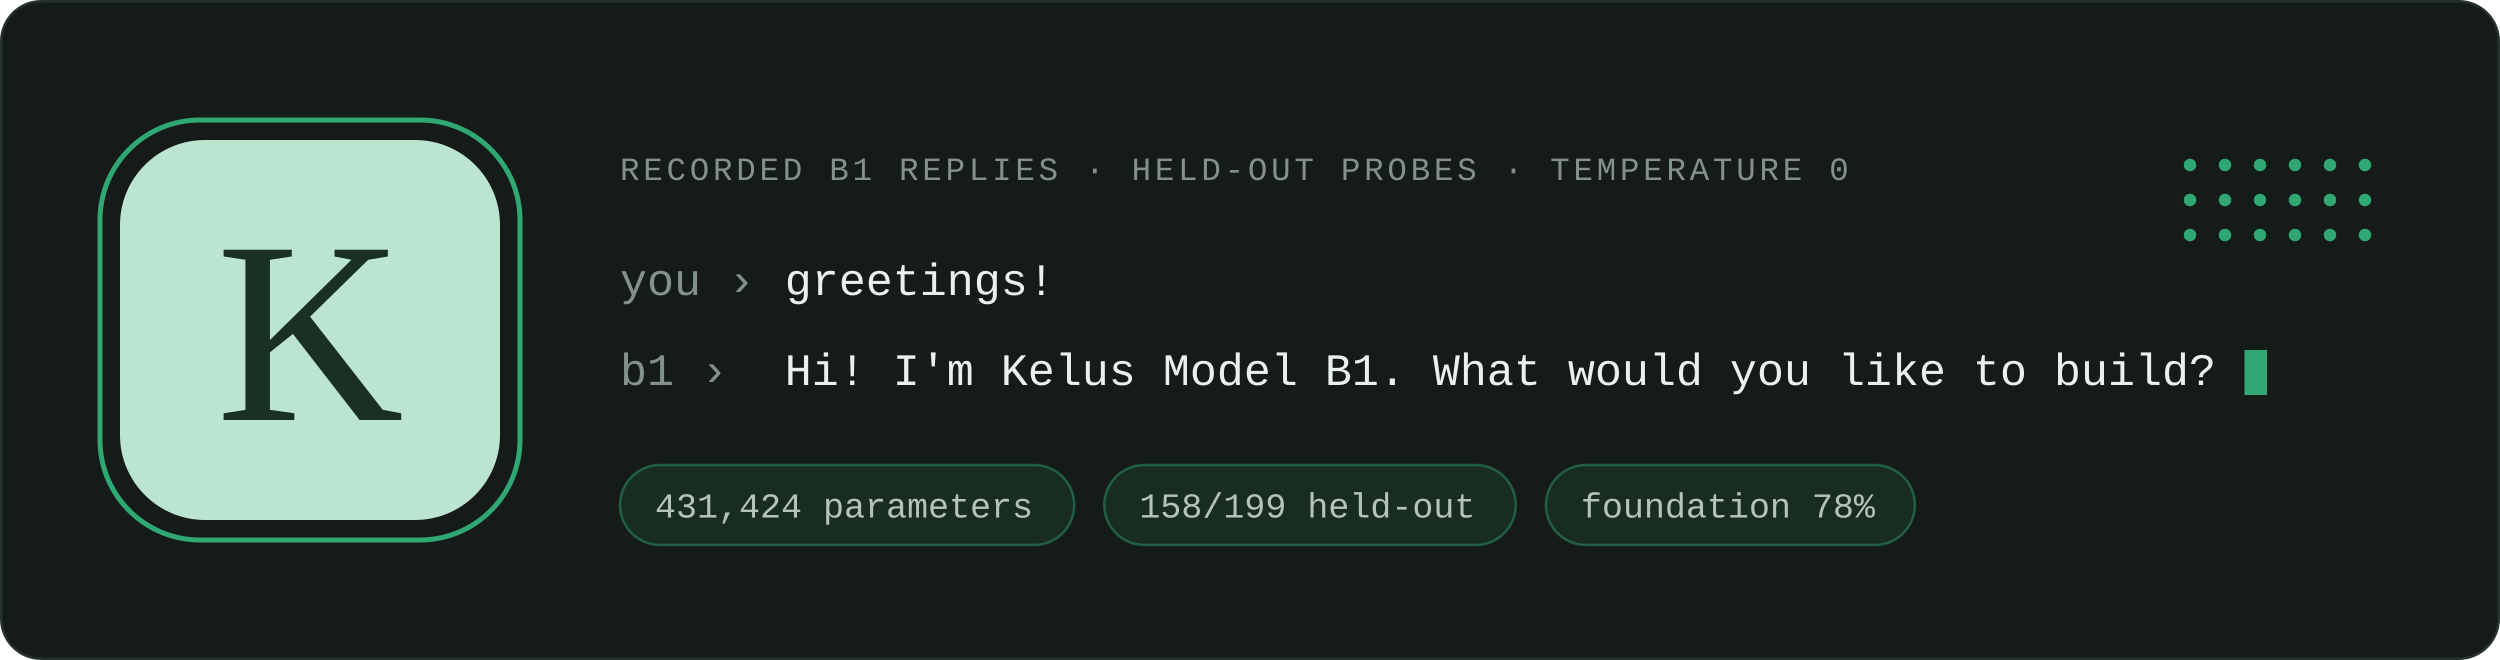
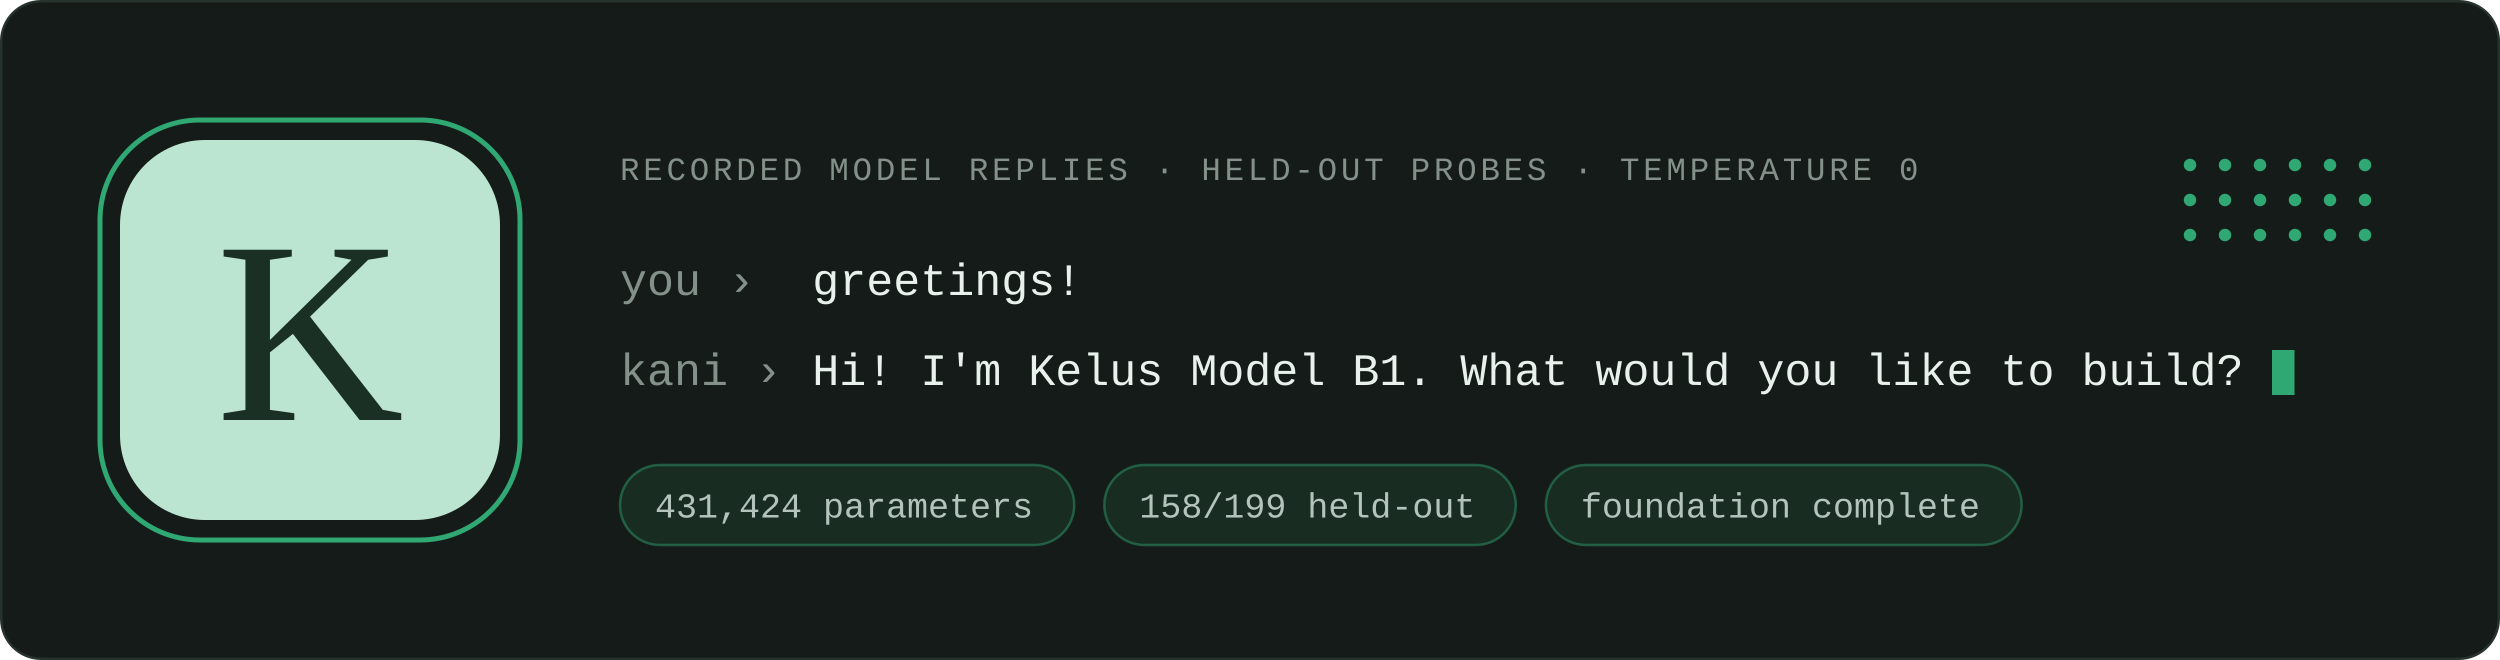
- <svg xmlns="http://www.w3.org/2000/svg" viewBox="0 0 1000 264" width="1000" height="264" role="img" aria-label="Kelus Model B1: 431,424 parameters, 158/199 held-out probes, foundation pretraining 78%. Animation replays recorded B1 replies to held-out prompts.">
+ <svg xmlns="http://www.w3.org/2000/svg" viewBox="0 0 1000 264" width="1000" height="264" role="img" aria-label="Kani Seal 3: 431,424 parameters, 158/199 held-out probes, foundation pretraining 100%. Animation replays recorded model replies to held-out prompts.">
  <style>
text { font-family: -apple-system, BlinkMacSystemFont, 'Segoe UI', Helvetica, Arial, sans-serif; fill: #e8f1ec; }
.mono { font-family: ui-monospace, SFMono-Regular, Menlo, Consolas, 'Liberation Mono', monospace; }
.muted { fill: #83918a; }
.secondary { fill: #b4c3bb; }
.halo { paint-order: stroke; stroke: #151b18; stroke-width: 4px; stroke-linejoin: round; }
@keyframes fade { from { opacity: 0; } }
.sample:not(.s0) { opacity: 0; }
.cover { fill: #151b18; transform-box: fill-box; transform-origin: right; transform: scaleX(0); }
.sample { animation: slot 18s linear infinite; }
.prompt { animation: prompt 18s infinite; }
.reply { animation: reply 18s infinite; }
.blink { animation: blink 1s linear infinite; }
.dot { animation: pulse 2.4s ease-in-out infinite; }
.ring { animation: breathe 4s ease-in-out infinite; }
@keyframes slot { 0%, 31.67% { opacity: 1; } 31.68%, 100% { opacity: 0; } }
@keyframes prompt { 0% { transform: scaleX(1); } 6.67%, 100% { transform: scaleX(0); } }
@keyframes reply { 0%, 10.0% { transform: scaleX(1); } 18.33%, 100% { transform: scaleX(0); } }
@keyframes blink { 0%, 49% { opacity: 1; } 50%, 100% { opacity: 0; } }
@keyframes pulse { 0%, 100% { opacity: 0.25; } 50% { opacity: 0.9; } }
@keyframes breathe { 0%, 100% { opacity: 0.15; } 50% { opacity: 0.6; } }
.s0, .s0 .prompt, .s0 .reply, .s0 .cursor { animation-delay: 0s; }
.s0 .prompt { animation-timing-function: steps(10, end); }
.s0 .reply, .s0 .cursor { animation-timing-function: steps(53, end); }
.s0 .cursor { transform: translateX(581.9px); animation-name: cursor0; animation-duration: 18s; animation-iteration-count: infinite; }
@keyframes cursor0 { 0%, 9.99% { opacity: 0; transform: translateX(0); } 10.0% { opacity: 1; transform: translateX(0); } 18.33%, 100% { opacity: 1; transform: translateX(581.9px); } }
.s1, .s1 .prompt, .s1 .reply, .s1 .cursor { animation-delay: -12s; }
.s1 .prompt { animation-timing-function: steps(14, end); }
.s1 .reply, .s1 .cursor { animation-timing-function: steps(43, end); }
.s1 .cursor { transform: translateX(472.1px); animation-name: cursor1; animation-duration: 18s; animation-iteration-count: infinite; }
@keyframes cursor1 { 0%, 9.99% { opacity: 0; transform: translateX(0); } 10.0% { opacity: 1; transform: translateX(0); } 18.33%, 100% { opacity: 1; transform: translateX(472.1px); } }
.s2, .s2 .prompt, .s2 .reply, .s2 .cursor { animation-delay: -6s; }
.s2 .prompt { animation-timing-function: steps(16, end); }
.s2 .reply, .s2 .cursor { animation-timing-function: steps(48, end); }
.s2 .cursor { transform: translateX(527.0px); animation-name: cursor2; animation-duration: 18s; animation-iteration-count: infinite; }
@keyframes cursor2 { 0%, 9.99% { opacity: 0; transform: translateX(0); } 10.0% { opacity: 1; transform: translateX(0); } 18.33%, 100% { opacity: 1; transform: translateX(527.0px); } }
@media (prefers-reduced-motion: reduce) { * { animation: none !important; } }
</style>
  <rect x="0.5" y="0.5" width="999" height="263" rx="16" fill="#151b18" stroke="#26322c" />
  <rect class="ring" x="40" y="48" width="168" height="168" rx="40" fill="none" stroke="#2fa874" stroke-width="2" />
  <rect x="48" y="56" width="152" height="152" rx="34" fill="#bce5d1" />
  <text x="124" y="168" text-anchor="middle" font-size="104" style="font-family: Georgia, 'Times New Roman', serif; fill: #1a3025;">K</text>
-   <text class="mono muted" x="248" y="72" font-size="13" letter-spacing="1.5">RECORDED B1 REPLIES · HELD-OUT PROBES · TEMPERATURE 0</text>
+   <text class="mono muted" x="248" y="72" font-size="13" letter-spacing="1.5">RECORDED MODEL REPLIES · HELD-OUT PROBES · TEMPERATURE 0</text>
  <circle class="dot" cx="876" cy="66" r="2.5" fill="#2fa874" style="animation-delay: 0.00s" />
  <circle class="dot" cx="876" cy="80" r="2.5" fill="#2fa874" style="animation-delay: 0.15s" />
  <circle class="dot" cx="876" cy="94" r="2.5" fill="#2fa874" style="animation-delay: 0.30s" />
  <circle class="dot" cx="890" cy="66" r="2.5" fill="#2fa874" style="animation-delay: 0.15s" />
  <circle class="dot" cx="890" cy="80" r="2.5" fill="#2fa874" style="animation-delay: 0.30s" />
  <circle class="dot" cx="890" cy="94" r="2.5" fill="#2fa874" style="animation-delay: 0.45s" />
  <circle class="dot" cx="904" cy="66" r="2.5" fill="#2fa874" style="animation-delay: 0.30s" />
  <circle class="dot" cx="904" cy="80" r="2.5" fill="#2fa874" style="animation-delay: 0.45s" />
  <circle class="dot" cx="904" cy="94" r="2.5" fill="#2fa874" style="animation-delay: 0.60s" />
  <circle class="dot" cx="918" cy="66" r="2.5" fill="#2fa874" style="animation-delay: 0.45s" />
  <circle class="dot" cx="918" cy="80" r="2.5" fill="#2fa874" style="animation-delay: 0.60s" />
  <circle class="dot" cx="918" cy="94" r="2.5" fill="#2fa874" style="animation-delay: 0.75s" />
  <circle class="dot" cx="932" cy="66" r="2.5" fill="#2fa874" style="animation-delay: 0.60s" />
  <circle class="dot" cx="932" cy="80" r="2.5" fill="#2fa874" style="animation-delay: 0.75s" />
  <circle class="dot" cx="932" cy="94" r="2.5" fill="#2fa874" style="animation-delay: 0.90s" />
  <circle class="dot" cx="946" cy="66" r="2.5" fill="#2fa874" style="animation-delay: 0.75s" />
  <circle class="dot" cx="946" cy="80" r="2.5" fill="#2fa874" style="animation-delay: 0.90s" />
  <circle class="dot" cx="946" cy="94" r="2.5" fill="#2fa874" style="animation-delay: 1.05s" />
  <g class="sample s0">
    <text class="mono muted" x="248" y="118" font-size="18">you ›</text>
-     <text class="mono" x="313.9" y="118" font-size="18">greetings!</text>
-     <rect class="cover prompt" x="312.9" y="100" width="112.8" height="24" />
-     <text class="mono muted" x="248" y="154" font-size="18">b1  ›</text>
-     <text class="mono" x="313.9" y="154" font-size="18">Hi! I'm Kelus Model B1. What would you like to build?</text>
-     <rect class="cover reply" x="312.9" y="136" width="584.9" height="24" />
+     <text class="mono" x="324.9" y="118" font-size="18">greetings!</text>
+     <rect class="cover prompt" x="323.9" y="100" width="112.8" height="24" />
+     <text class="mono muted" x="248" y="154" font-size="18">kani ›</text>
+     <text class="mono" x="324.9" y="154" font-size="18">Hi! I'm Kelus Model B1. What would you like to build?</text>
+     <rect class="cover reply" x="323.9" y="136" width="584.9" height="24" />
    <g class="cursor">
-       <rect class="blink" x="315.9" y="140" width="9" height="18" fill="#2fa874" />
+       <rect class="blink" x="326.9" y="140" width="9" height="18" fill="#2fa874" />
    </g>
  </g>
  <g class="sample s1">
    <text class="mono muted" x="248" y="118" font-size="18">you ›</text>
-     <text class="mono" x="313.9" y="118" font-size="18">how you doing?</text>
-     <rect class="cover prompt" x="312.9" y="100" width="156.7" height="24" />
-     <text class="mono muted" x="248" y="154" font-size="18">b1  ›</text>
-     <text class="mono" x="313.9" y="154" font-size="18">I'm ready to help. What are you working on?</text>
-     <rect class="cover reply" x="312.9" y="136" width="475.1" height="24" />
+     <text class="mono" x="324.9" y="118" font-size="18">how you doing?</text>
+     <rect class="cover prompt" x="323.9" y="100" width="156.7" height="24" />
+     <text class="mono muted" x="248" y="154" font-size="18">kani ›</text>
+     <text class="mono" x="324.9" y="154" font-size="18">I'm ready to help. What are you working on?</text>
+     <rect class="cover reply" x="323.9" y="136" width="475.1" height="24" />
    <g class="cursor">
-       <rect class="blink" x="315.9" y="140" width="9" height="18" fill="#2fa874" />
+       <rect class="blink" x="326.9" y="140" width="9" height="18" fill="#2fa874" />
    </g>
  </g>
  <g class="sample s2">
    <text class="mono muted" x="248" y="118" font-size="18">you ›</text>
-     <text class="mono" x="313.9" y="118" font-size="18">much appreciated</text>
-     <rect class="cover prompt" x="312.9" y="100" width="178.7" height="24" />
-     <text class="mono muted" x="248" y="154" font-size="18">b1  ›</text>
-     <text class="mono" x="313.9" y="154" font-size="18">You're welcome! What would you like to try next?</text>
-     <rect class="cover reply" x="312.9" y="136" width="530.0" height="24" />
+     <text class="mono" x="324.9" y="118" font-size="18">much appreciated</text>
+     <rect class="cover prompt" x="323.9" y="100" width="178.7" height="24" />
+     <text class="mono muted" x="248" y="154" font-size="18">kani ›</text>
+     <text class="mono" x="324.9" y="154" font-size="18">You're welcome! What would you like to try next?</text>
+     <rect class="cover reply" x="323.9" y="136" width="530.0" height="24" />
    <g class="cursor">
-       <rect class="blink" x="315.9" y="140" width="9" height="18" fill="#2fa874" />
+       <rect class="blink" x="326.9" y="140" width="9" height="18" fill="#2fa874" />
    </g>
  </g>
  <rect x="248" y="186" width="181.7" height="32" rx="16" fill="#2fa874" fill-opacity="0.12" stroke="#2fa874" stroke-opacity="0.45" />
  <text class="mono secondary" x="262" y="207" font-size="14">431,424 parameters</text>
  <rect x="441.72" y="186" width="164.6" height="32" rx="16" fill="#2fa874" fill-opacity="0.12" stroke="#2fa874" stroke-opacity="0.45" />
  <text class="mono secondary" x="455.72" y="207" font-size="14">158/199 held-out</text>
-   <rect x="618.36" y="186" width="147.6" height="32" rx="16" fill="#2fa874" fill-opacity="0.12" stroke="#2fa874" stroke-opacity="0.45" />
-   <text class="mono secondary" x="632.36" y="207" font-size="14">foundation 78%</text>
+   <rect x="618.36" y="186" width="190.3" height="32" rx="16" fill="#2fa874" fill-opacity="0.12" stroke="#2fa874" stroke-opacity="0.45" />
+   <text class="mono secondary" x="632.36" y="207" font-size="14">foundation complete</text>
</svg>
